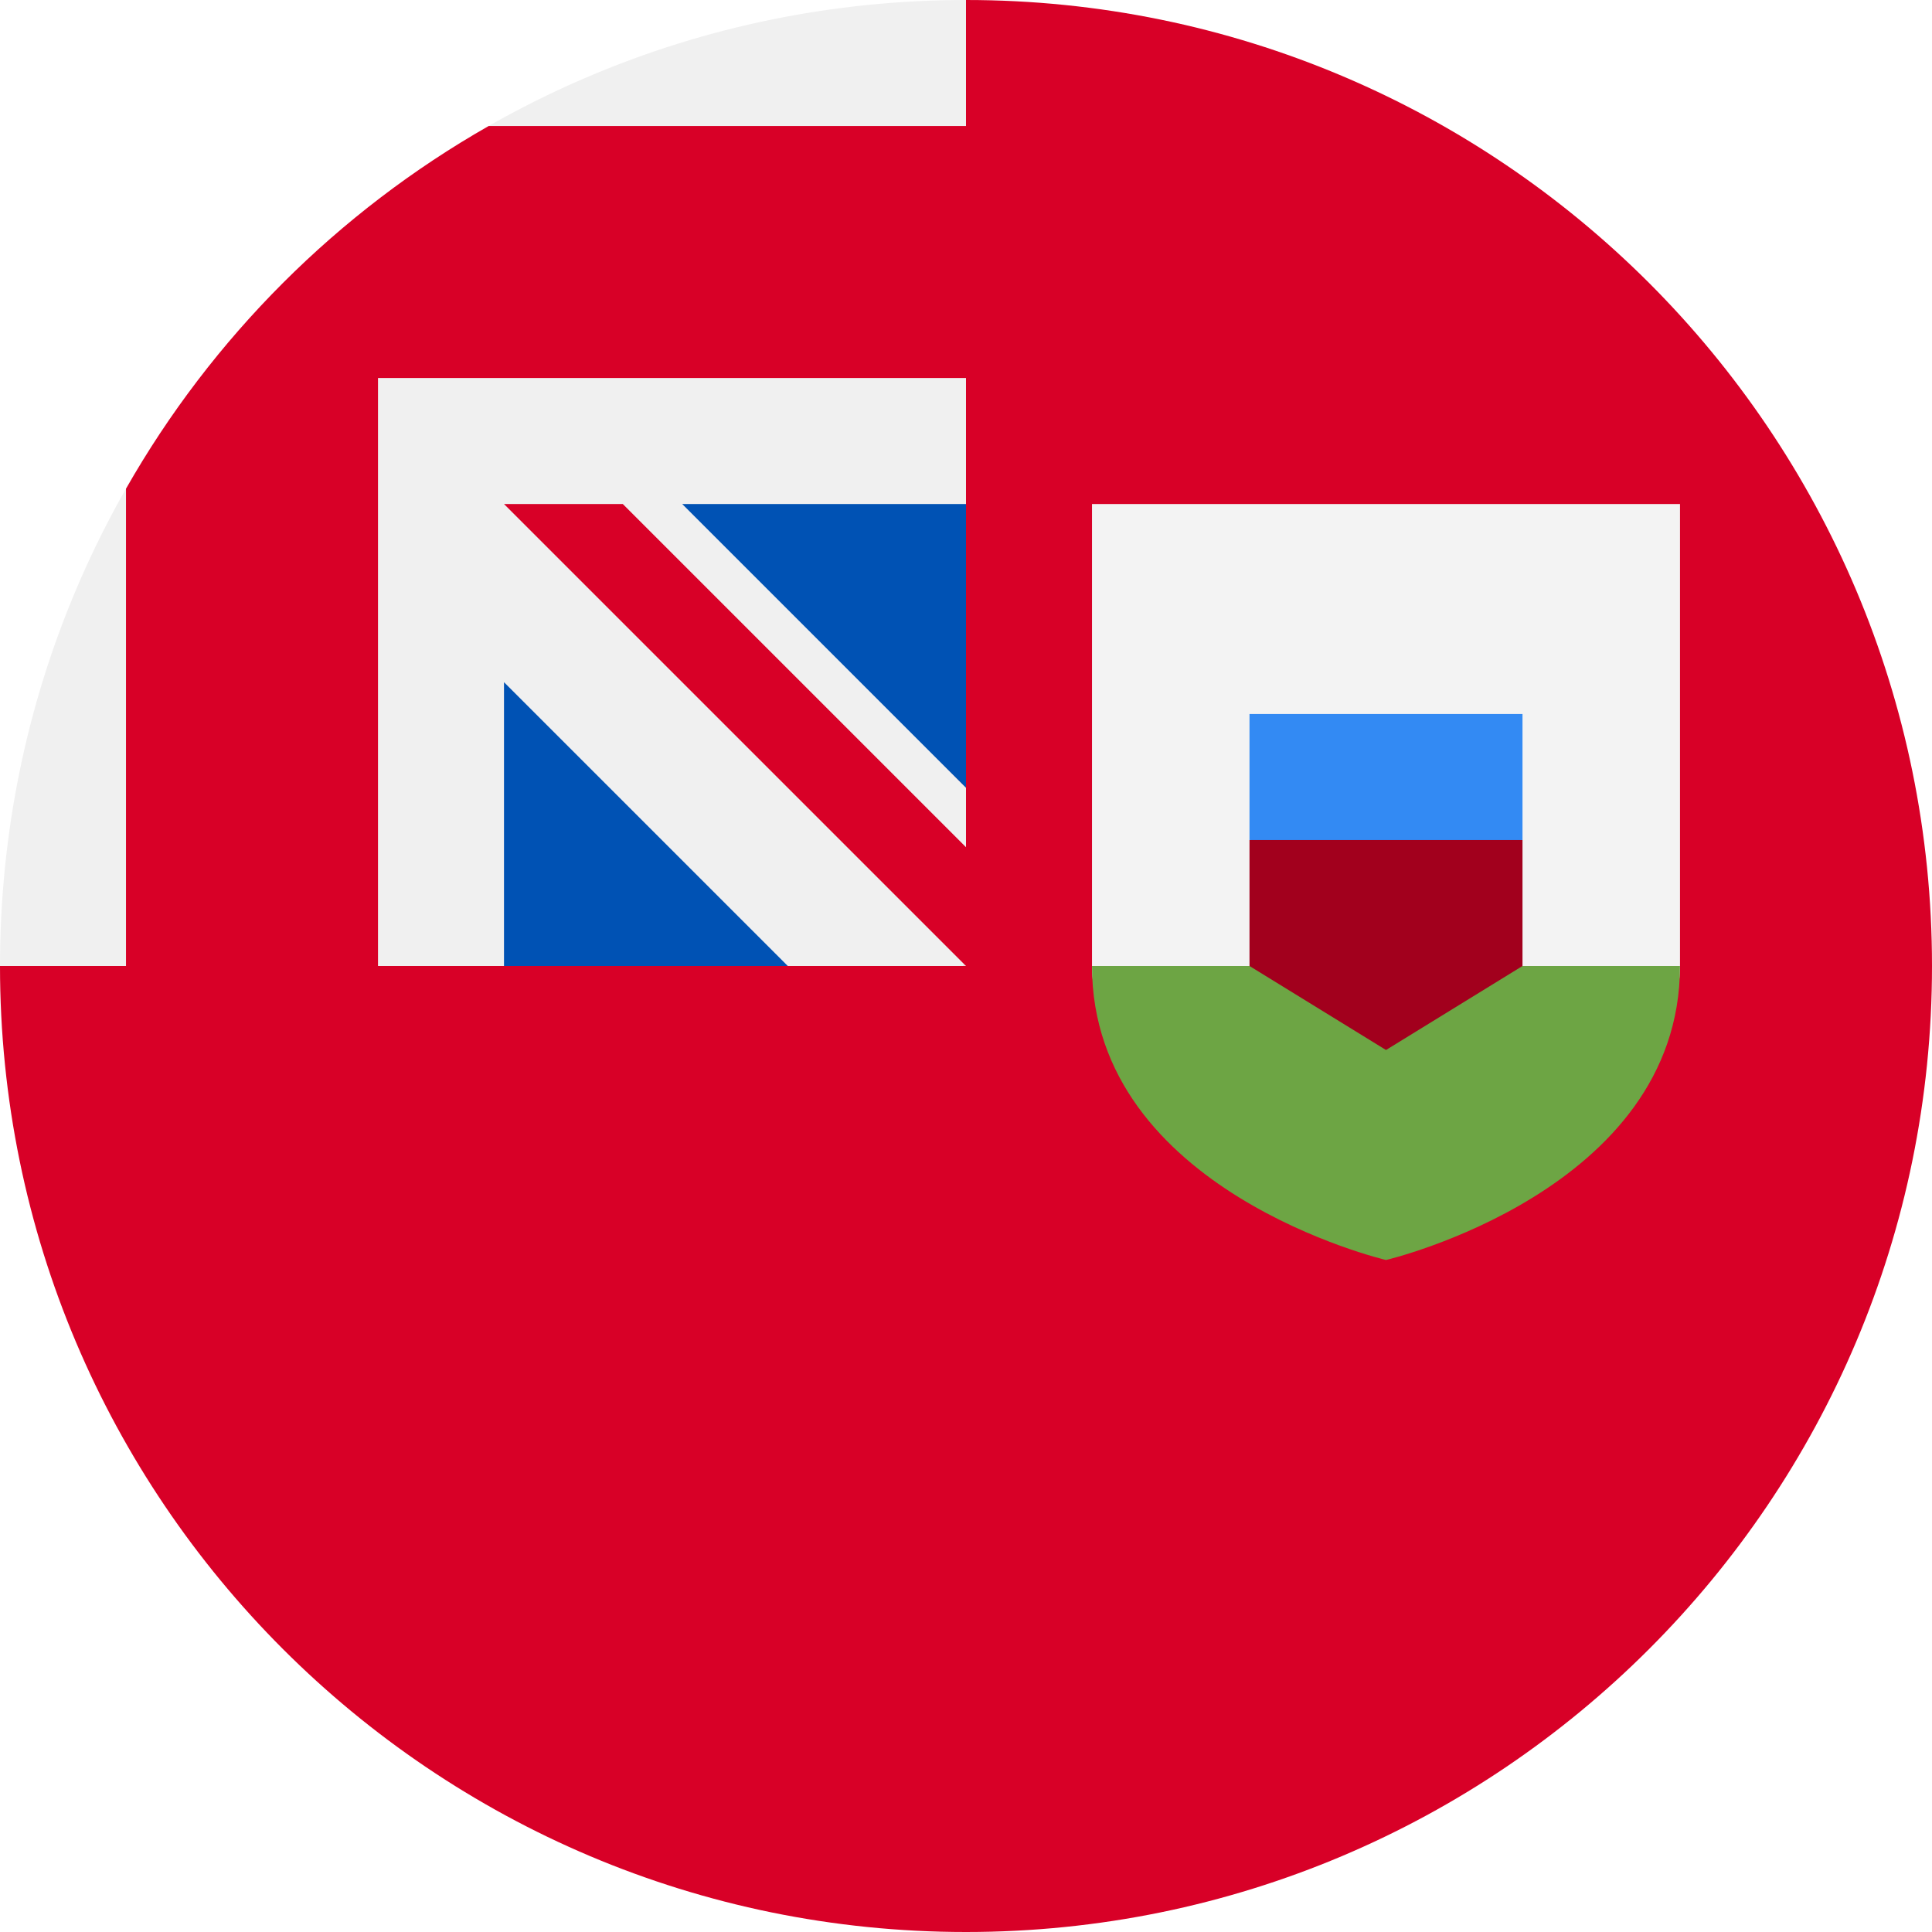
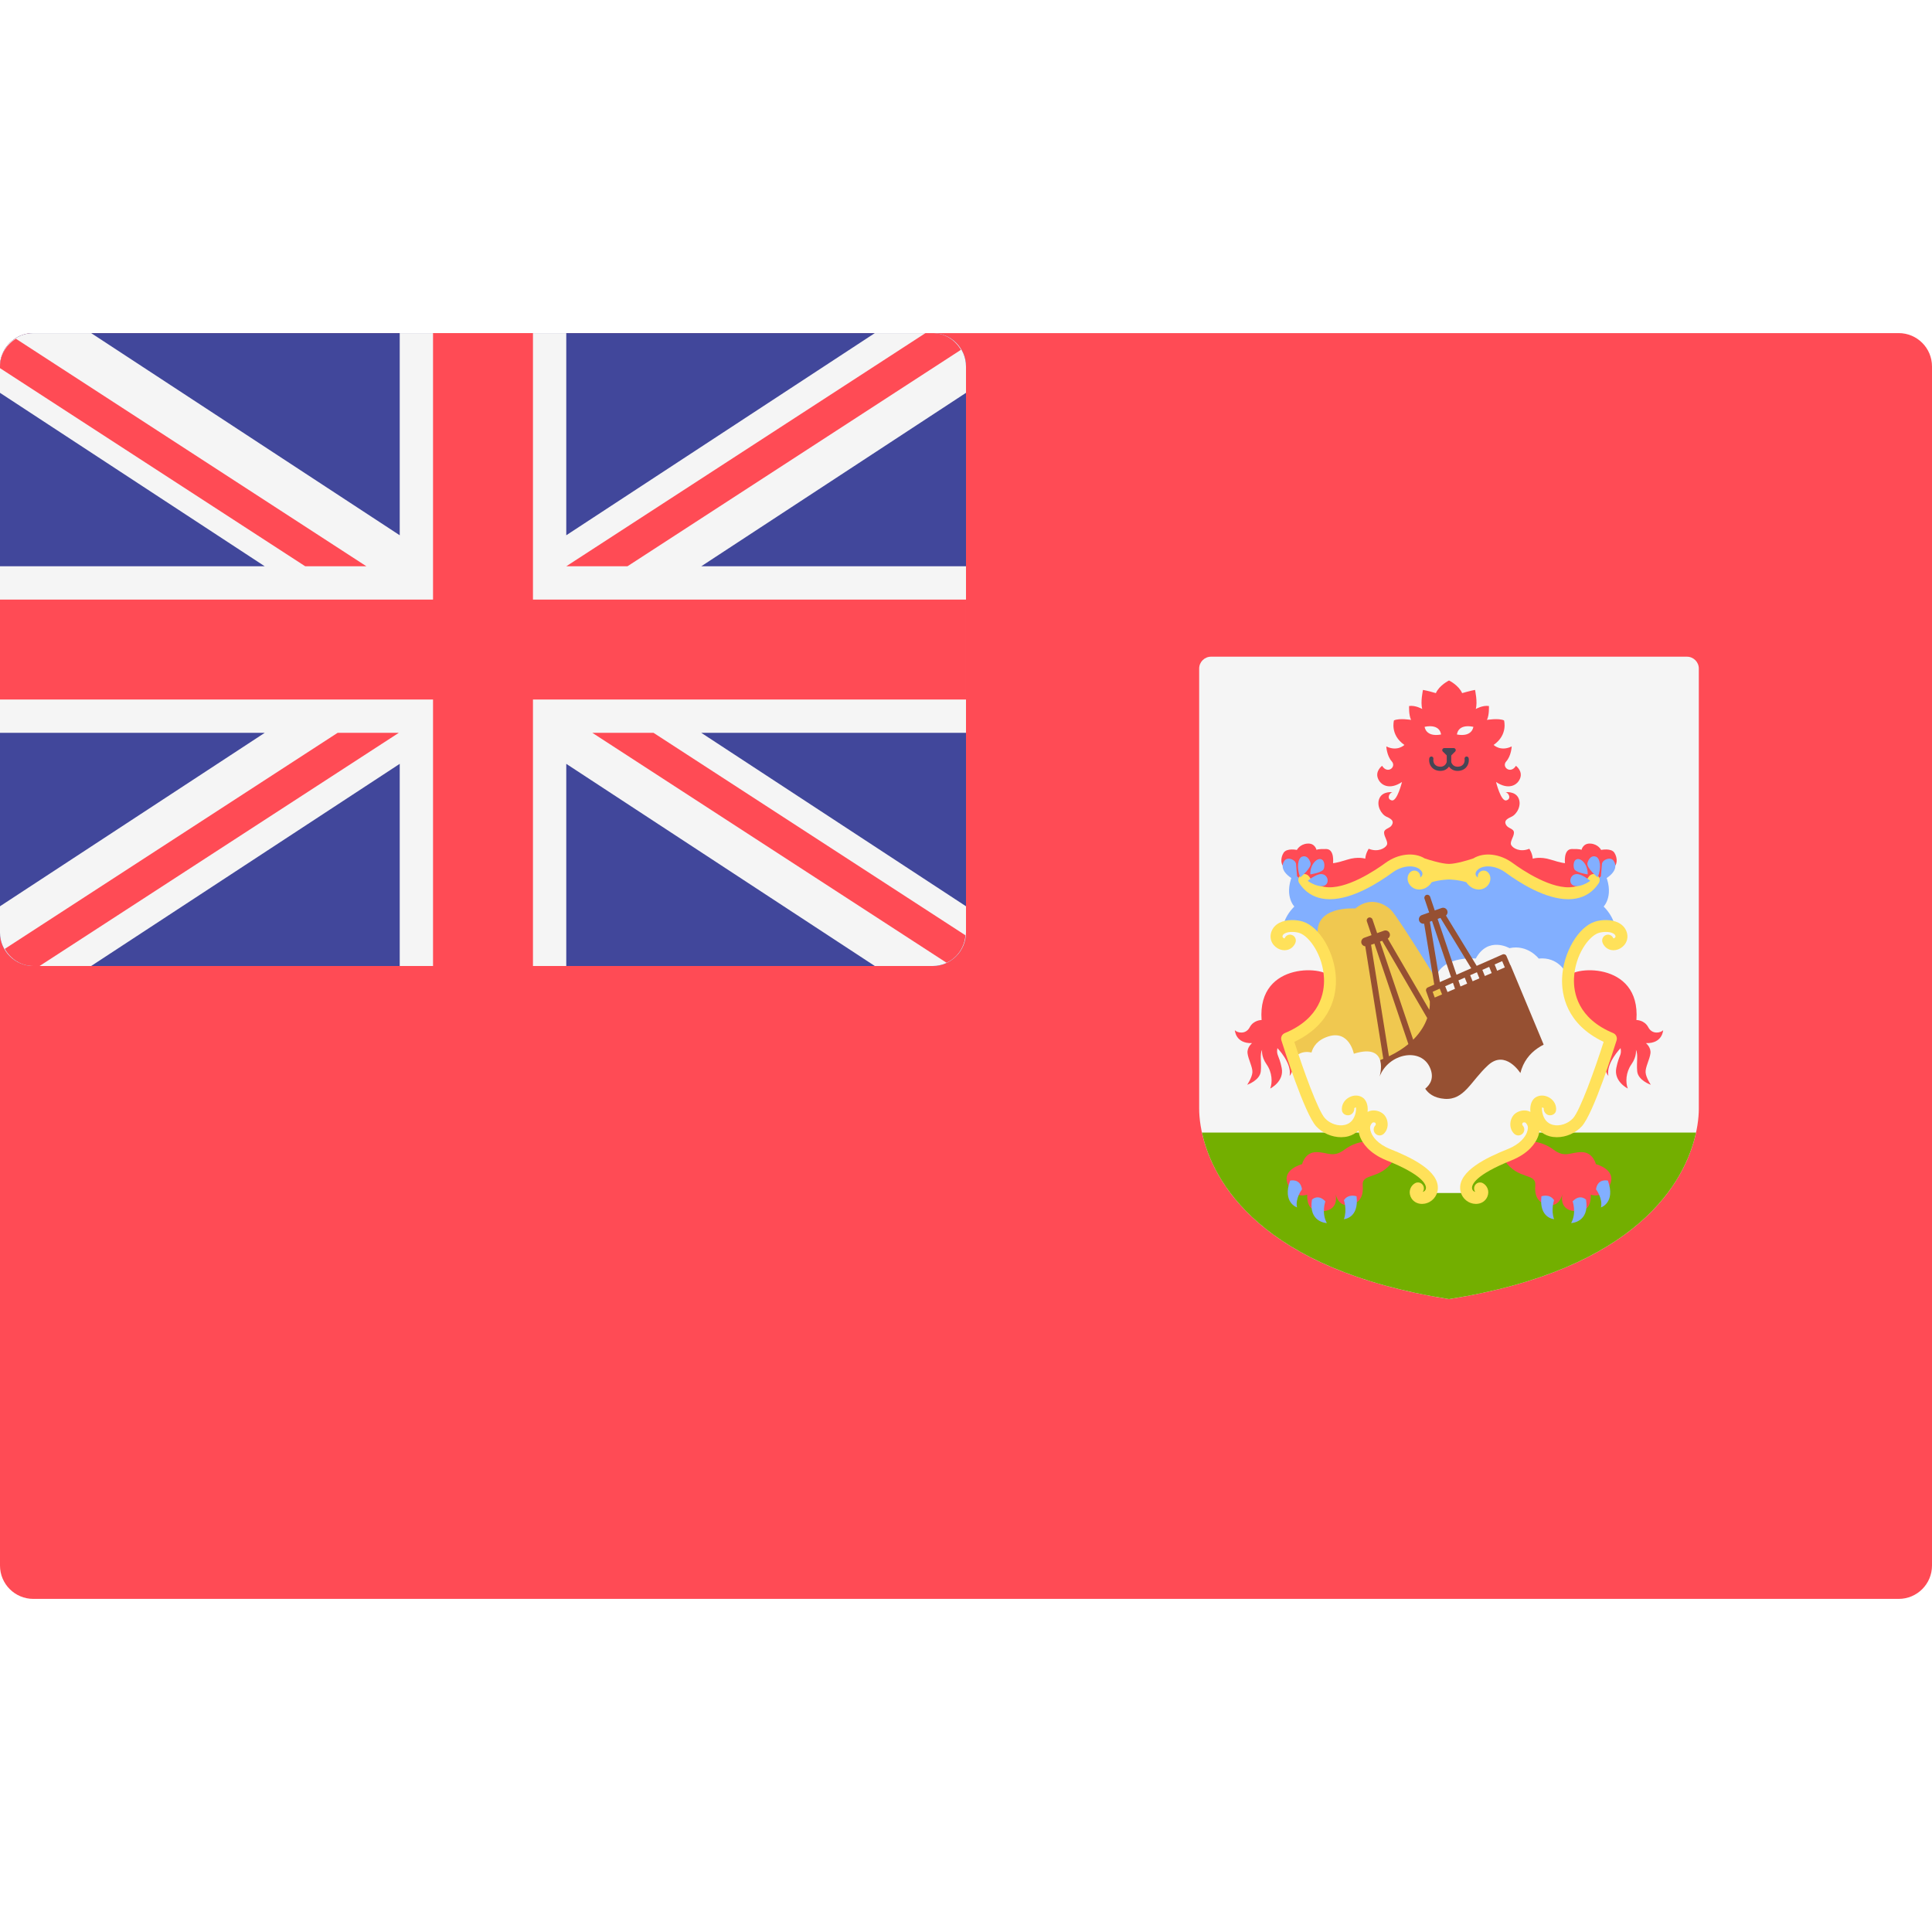
- <svg xmlns="http://www.w3.org/2000/svg" version="1.1" id="Layer_1" x="0px" y="0px" viewBox="0 0 512 512" style="enable-background:new 0 0 512 512;" xml:space="preserve">
-   <path style="fill:#D80027;" d="M512,256c0,141.384-114.616,256-256,256S0,397.384,0,256C0,256.061,256,0.028,256,0  C397.384,0,512,114.616,512,256z" />
+ <svg xmlns="http://www.w3.org/2000/svg" version="1.1" id="Layer_1" x="0px" y="0px" viewBox="0 0 512.001 512.001" style="enable-background:new 0 0 512.001 512.001;" xml:space="preserve">
+   <path style="fill:#FF4B55;" d="M503.172,423.724H8.828c-4.875,0-8.828-3.953-8.828-8.828V97.104c0-4.875,3.953-8.828,8.828-8.828  h494.345c4.875,0,8.828,3.953,8.828,8.828v317.792C512,419.772,508.047,423.724,503.172,423.724z" />
+   <path style="fill:#41479B;" d="M247.172,256H8.828C3.953,256,0,252.047,0,247.172V97.104c0-4.875,3.953-8.828,8.828-8.828h238.344  c4.875,0,8.828,3.953,8.828,8.828v150.069C255.999,252.049,252.048,256,247.172,256z" />
+   <path style="fill:#F5F5F5;" d="M247.172,88.276h-15.333l-81.77,53.573V88.276h-44.138v53.573l-81.77-53.573H8.828  C3.953,88.276,0,92.229,0,97.104v7.002l70.155,45.963H0v44.138h70.155L0,240.171v7.001C0,252.047,3.953,256,8.828,256h15.333  l81.77-53.573V256h44.138v-53.573L231.838,256h15.333c4.875,0,8.828-3.953,8.828-8.828v-7.002l-70.154-45.963h70.154v-44.138  h-70.155l70.155-45.963v-7.002C255.999,92.229,252.048,88.276,247.172,88.276z" />
  <g>
-     <polygon style="fill:#0052B4;" points="256,122.435 256,208.778 166.957,122.435  " />
-     <polygon style="fill:#0052B4;" points="133.565,256 208.776,256 133.565,155.826 122.435,233.739  " />
+     <polygon style="fill:#FF4B55;" points="255.999,158.897 141.241,158.897 141.241,88.276 114.758,88.276 114.758,158.897 0,158.897    0,185.379 114.758,185.379 114.758,256 141.241,256 141.241,185.379 255.999,185.379  " />
+     <path style="fill:#FF4B55;" d="M97.103,150.069L4.207,89.768C1.735,91.333,0,93.961,0,97.104v0.458l80.889,52.507H97.103z" />
+     <path style="fill:#FF4B55;" d="M166.283,150.069l88.374-57.366c-1.536-2.599-4.246-4.427-7.485-4.427h-1.909l-95.194,61.793   H166.283z" />
+     <path style="fill:#FF4B55;" d="M89.474,194.207L1.269,251.463C2.79,254.125,5.542,256,8.828,256h1.665l95.195-61.793H89.474z" />
+     <path style="fill:#FF4B55;" d="M255.859,247.867l-82.666-53.659H156.98l93.873,60.934   C253.666,253.837,255.594,251.102,255.859,247.867z" />
+   </g>
+   <path style="fill:#F5F5F5;" d="M320.945,174.029c-1.741,0-3.153,1.411-3.153,3.153v116.65c0,9.458,6.305,40.985,66.207,50.443  c59.902-9.458,66.207-40.985,66.207-50.443V177.183c0-1.741-1.411-3.153-3.153-3.153L320.945,174.029L320.945,174.029z" />
+   <path style="fill:#73AF00;" d="M383.999,344.276c50.004-7.895,62.651-31.16,65.469-44.138H318.531  C321.348,313.115,333.995,336.382,383.999,344.276z" />
+   <path style="fill:#82AFFF;" d="M424.984,240.237c0,0,3.153-3.153,0-9.458l-40.985-1.834l-40.985,1.834c-3.153,6.305,0,9.458,0,9.458  c-3.153,3.153-3.153,6.305-3.153,6.305h6.305l6.831,11.297l31.001,17.077L415,257.839l6.831-11.297h6.305  C428.137,246.542,428.137,243.39,424.984,240.237z" />
+   <path style="fill:#F5F5F5;" d="M415.002,257.839c0,0-1.971-4.335-7.225-3.809c0,0-2.89-3.809-7.751-2.759  c0,0-5.649-3.284-8.932,2.759c0,0-10.444-1.062-11.002,6.891c0,0,16.256,24.504,16.651,24.767  c0.394,0.263,19.442,0.131,19.442,0.131l8.802-9.711l-8.671-12.489L415.002,257.839z" />
+   <path style="fill:#F0C850;" d="M384.394,265.59c0,0-13.79-22.528-15.764-24.434c-1.905-1.839-5.649-3.546-9.459-0.394  c0,0-11.428-0.919-9.853,7.751l3.284,13.137c0,0-2.89,9.064-4.204,9.984c-1.313,0.919-6.174,3.415-6.174,3.415l2.759,10.903  l36.781-1.839L384.394,265.59z" />
+   <path style="fill:#965032;" d="M400.288,255.737l-0.043,0.019l-1.017-2.401c-0.082-0.194-0.238-0.348-0.434-0.425  c-0.195-0.077-0.413-0.074-0.609,0.012l-6.842,3.017l-8.138-13.322c0.361-0.31,0.518-0.817,0.348-1.289  c-0.22-0.616-0.897-0.936-1.512-0.717l-1.814,0.649L379,237.654c-0.14-0.413-0.585-0.628-0.999-0.495  c-0.413,0.141-0.634,0.588-0.494,1.001l1.236,3.654l-1.939,0.694c-0.615,0.222-0.935,0.899-0.714,1.512  c0.172,0.483,0.628,0.786,1.113,0.786c0.068,0,0.138-0.023,0.207-0.035l2.682,16.153l-1.73,0.762  c-0.377,0.167-0.564,0.597-0.424,0.985l0.981,2.732c0.024,0.46,0.022,1.236-0.135,2.218l-11.006-18.879  c0.462-0.289,0.693-0.851,0.502-1.383c-0.222-0.616-0.893-0.939-1.512-0.717l-1.814,0.649l-1.227-3.626  c-0.139-0.413-0.587-0.634-0.999-0.495c-0.413,0.141-0.634,0.588-0.494,1.001l1.236,3.654l-1.939,0.694  c-0.615,0.222-0.935,0.899-0.714,1.512c0.158,0.441,0.559,0.701,0.995,0.748l4.777,29.814c-0.617,0.259-1.222,0.522-1.901,0.764  c0,0-2.233,10.641-0.525,11.166s19.31,5.911,19.31,5.911s24.302-11.56,24.828-11.822c0.525-0.263,1.577-7.882,1.577-7.882  L400.288,255.737z M398.797,256.378l-2.035,0.874l-0.674-1.663l1.999-0.882L398.797,256.378z M386.497,259.818l1.673-0.737  l0.643,1.585l-1.771,0.761L386.497,259.818z M385.588,262.05l-1.978,0.85l-0.622-1.534l2.062-0.909L385.588,262.05z M390.26,260.044  l-0.649-1.599l1.788-0.788l0.655,1.618L390.26,260.044z M392.84,257.022l1.806-0.797l0.669,1.649l-1.814,0.779L392.84,257.022z   M381.736,243.254l8.152,13.346l-3.897,1.718l-5.005-14.796L381.736,243.254z M378.922,244.262l0.578-0.207l5.042,14.904  l-2.963,1.306L378.922,244.262z M381.546,262.003l0.617,1.521l-1.945,0.835l-0.548-1.528L381.546,262.003z M366.295,249.324  l11.938,20.479c-0.601,1.737-1.735,3.753-3.723,5.732l-8.797-26.004L366.295,249.324z M363.348,250.38l0.882-0.316l9.009,26.632  c-1.366,1.133-3.065,2.228-5.156,3.231L363.348,250.38z" />
+   <path style="fill:#FF4B55;" d="M427.842,226.001c-0.837-1.33-3.524-0.76-3.524-0.76s-0.767-1.534-2.794-1.682  c-2.027-0.148-2.399,1.657-2.399,1.657s-0.38-0.282-2.613-0.216s-1.773,3.744-1.773,3.744s-0.854,0-3.744-0.919  c-2.89-0.92-4.794-0.263-4.794-0.263c-0.131-1.511-0.919-2.627-0.919-2.627c-2.43,0.985-4.335-0.131-4.794-0.985  c-0.46-0.854,0.723-2.167,0.723-3.284c0-1.117-1.544-1.067-2.086-2.052s0-1.527,1.429-2.167s2.759-3.005,1.871-4.926  s-3.448-1.577-3.448-1.577c0.887,0.148,1.625,1.823,0.198,2.167c-1.428,0.344-2.709-4.877-2.709-4.877  c3.3,2.217,5.715,0.887,6.404-1.035c0.69-1.922-1.133-3.251-1.133-3.251c-1.429,2.315-3.892,0.296-2.561-1.182  c1.33-1.478,1.444-3.957,1.444-3.957c-2.956,1.446-4.794-0.394-4.794-0.394c3.875-2.692,2.759-6.503,2.759-6.503  c-1.444-0.657-4.532-0.131-4.532-0.131c0.657-1.314,0.525-3.679,0.525-3.679c-1.642-0.263-3.481,0.788-3.481,0.788  c0.525-1.838-0.198-5.057-0.198-5.057c-1.182,0.198-3.415,0.854-3.415,0.854c-0.919-2.102-3.481-3.35-3.481-3.35  s-2.561,1.248-3.481,3.35c0,0-2.233-0.657-3.415-0.854c0,0-0.723,3.219-0.198,5.057c0,0-1.839-1.05-3.481-0.788  c0,0-0.131,2.365,0.525,3.679c0,0-3.087-0.525-4.532,0.131c0,0-1.117,3.809,2.759,6.503c0,0-1.839,1.839-4.794,0.394  c0,0,0.115,2.479,1.444,3.957c1.33,1.478-1.133,3.498-2.561,1.182c0,0-1.823,1.33-1.133,3.251s3.104,3.251,6.404,1.035  c0,0-1.281,5.222-2.709,4.877c-1.428-0.344-0.69-2.019,0.198-2.167c0,0-2.561-0.345-3.448,1.577  c-0.887,1.921,0.444,4.286,1.871,4.926c1.429,0.64,1.971,1.182,1.429,2.167c-0.542,0.985-2.086,0.936-2.086,2.052  c0,1.117,1.182,2.43,0.723,3.284c-0.46,0.854-2.365,1.971-4.794,0.985c0,0-0.788,1.117-0.919,2.627c0,0-1.905-0.657-4.794,0.263  c-2.89,0.919-3.744,0.919-3.744,0.919s0.46-3.678-1.773-3.744c-2.233-0.066-2.613,0.216-2.613,0.216s-0.371-1.805-2.399-1.657  c-2.027,0.149-2.794,1.682-2.794,1.682s-2.687-0.569-3.524,0.76c-0.837,1.33-0.936,3.35,0.64,4.188  c1.577,0.838,5.763,4.335,5.763,4.335l5.911,2.561l20.69-9.163l10.837,2.857l10.837-2.857l20.69,9.163l5.911-2.561  c0,0,4.188-3.498,5.763-4.335C428.778,229.35,428.68,227.33,427.842,226.001z" />
+   <path style="fill:#F5F5F5;" d="M377.546,192.613c0,0,0.223,2.782,4.34,2.04C381.885,194.653,381.775,191.76,377.546,192.613z" />
+   <path style="fill:#FF4B55;" d="M362.313,302.503c0,0-2.956-0.098-6.009,2.167c-3.054,2.266-4.401,0.657-7.455,0.657  s-3.777,3.186-3.777,3.186s-5.911,1.478-3.546,5.813c1.495,2.742,3.576,2.684,4.908,2.272c-0.067,1.842,0.352,3.866,2.481,4.231  c4.04,0.69,5.813-1.478,4.926-4.828c0,0,0.492,3.448,3.153,3.35c2.66-0.098,4.434-1.577,4.138-5.123s4.434-1.379,8.078-6.601  L362.313,302.503z" />
+   <g>
+     <path style="fill:#82AFFF;" d="M345.039,315.179c0,0-1.839,2.43-1.313,4.794c0,0-3.94-1.248-1.839-7.094   C341.886,312.88,344.58,312.158,345.039,315.179z" />
+     <path style="fill:#82AFFF;" d="M351.229,318.365c0,0-1.084,3.054,0.394,5.763c0,0-4.926-0.148-3.94-6.207   C347.683,317.921,349.259,316.296,351.229,318.365z" />
+     <path style="fill:#82AFFF;" d="M356.156,318.069c0,0,0.887,2.561,0,5.025c0,0,4.04-0.246,3.35-6.059   C359.505,317.035,357.338,316.247,356.156,318.069z" />
  </g>
  <g>
-     <path style="fill:#F0F0F0;" d="M256,0c-0.016,0-0.028,0-0.043,0H256L256,0z" />
-     <path style="fill:#F0F0F0;" d="M255.315,256H256c0-0.23,0-0.454,0-0.685C255.772,255.544,255.544,255.772,255.315,256z" />
-     <path style="fill:#F0F0F0;" d="M256,133.565C256,88.52,256,59.005,256,0h-0.043C114.591,0.024,0,114.629,0,256h133.565v-75.211   L208.776,256h46.54c0.228-0.228,0.456-0.456,0.685-0.685c0-17.247,0-32.636,0-46.537l-75.213-75.213H256z" />
+     <path style="fill:#FF4B55;" d="M352.56,259.154c-0.373-3.038-19.409-4.828-18.227,11.166c0,0-2.112-0.039-3.15,1.927   s-3.264,1.484-3.932,0.779c0,0,0.148,3.561,4.562,3.412c0,0-1.397,1.1-1.199,2.708s1.359,3.635,1.286,5.02   s-1.385,3.314-1.385,3.314s3.388-1.162,3.61-3.585c0.223-2.423-0.321-4.451,0.346-5.687c0,0-0.321,1.706,1.187,3.858   c1.508,2.152,1.582,4.772,0.964,6.404c0,0,3.758-1.855,3.041-5.44s-1.484-3.264-1.138-5.267c0,0,3.907,3.981,3.24,7.369   c0,0,1.249-1.496,1.138-4.314c-0.111-2.819-2.068-4.715-2.068-4.715S353.84,269.597,352.56,259.154z" />
+     <path style="fill:#FF4B55;" d="M405.686,302.503c0,0,2.956-0.098,6.009,2.167c3.054,2.266,4.401,0.657,7.455,0.657   s3.777,3.186,3.777,3.186s5.911,1.478,3.546,5.813c-1.495,2.742-3.576,2.684-4.908,2.272c0.067,1.842-0.352,3.866-2.481,4.231   c-4.04,0.69-5.813-1.478-4.926-4.828c0,0-0.492,3.448-3.153,3.35c-2.66-0.098-4.434-1.577-4.138-5.123s-4.434-1.379-8.078-6.601   L405.686,302.503z" />
  </g>
  <g>
-     <path style="fill:#D80027;" d="M129.515,33.391C89.476,56.19,56.189,89.476,33.391,129.515V267.13h66.783V100.176v-0.002H267.13   c0-21.063,0-41.129,0-66.783H129.515z" />
-     <path style="fill:#D80027;" d="M266.177,234.694L165.045,133.565h-31.48v0.002l132.609,132.609h0.002   C266.177,266.177,266.177,244.47,266.177,234.694z" />
+     <path style="fill:#82AFFF;" d="M422.961,315.179c0,0,1.839,2.43,1.313,4.794c0,0,3.94-1.248,1.839-7.094   C426.113,312.88,423.42,312.158,422.961,315.179z" />
+     <path style="fill:#82AFFF;" d="M416.769,318.365c0,0,1.084,3.054-0.394,5.763c0,0,4.926-0.148,3.94-6.207   C420.317,317.921,418.74,316.296,416.769,318.365z" />
+     <path style="fill:#82AFFF;" d="M411.844,318.069c0,0-0.887,2.561,0,5.025c0,0-4.04-0.246-3.35-6.059   C408.493,317.035,410.662,316.247,411.844,318.069z" />
  </g>
-   <path style="fill:#F3F3F3;" d="M289.391,133.565v122.434c0,59.64,155.826,59.64,155.826,0V133.565H289.391z" />
-   <path style="fill:#6DA544;" d="M289.391,256v-0.001c0,59.64,77.913,77.914,77.913,77.914s77.913-18.274,77.913-77.914V256H289.391z" />
-   <polygon style="fill:#A2001D;" points="367.304,207.026 331.13,222.609 331.13,256 367.304,278.261 403.478,256 403.478,222.609 " />
-   <rect x="331.13" y="189.217" style="fill:#338AF3;" width="72.348" height="33.391" />
+   <path style="fill:#FF4B55;" d="M415.44,259.154c0.373-3.038,19.409-4.828,18.227,11.166c0,0,2.112-0.039,3.15,1.927  s3.264,1.484,3.932,0.779c0,0-0.148,3.561-4.562,3.412c0,0,1.397,1.1,1.199,2.708s-1.361,3.635-1.286,5.02  c0.074,1.385,1.385,3.314,1.385,3.314s-3.388-1.162-3.61-3.585c-0.223-2.423,0.321-4.451-0.346-5.687c0,0,0.321,1.706-1.187,3.858  c-1.508,2.152-1.582,4.772-0.964,6.404c0,0-3.758-1.855-3.041-5.44s1.484-3.264,1.138-5.267c0,0-3.907,3.981-3.24,7.369  c0,0-1.249-1.496-1.138-4.314c0.111-2.819,2.068-4.715,2.068-4.715S414.159,269.597,415.44,259.154z" />
+   <path style="fill:#FFE15A;" d="M423.227,231.893c-0.724-0.487-1.703-0.284-2.185,0.447c-0.997,1.505-2.311,2.386-4.014,2.691  c-5.641,0.979-13.773-4.575-16.135-6.312c-3.423-2.516-7.651-2.953-10.458-1.224c-1.12,0.371-4.544,1.45-6.434,1.45  c-1.89,0-5.314-1.08-6.434-1.45c-2.807-1.729-7.036-1.292-10.458,1.224c-2.361,1.737-10.494,7.29-16.135,6.312  c-1.704-0.305-3.017-1.185-4.014-2.691c-0.482-0.729-1.461-0.932-2.185-0.447c-0.726,0.48-0.925,1.46-0.445,2.183  c1.478,2.236,3.527,3.599,6.091,4.057c0.648,0.117,1.31,0.169,1.984,0.169c6.016,0,12.823-4.292,16.568-7.041  c2.785-2.045,5.907-2.041,7.313-0.856c0.355,0.301,0.759,0.776,0.662,1.333c-0.052,0.305-0.253,0.579-0.587,0.81  c0.081-0.483-0.066-0.998-0.439-1.373c-0.616-0.616-1.613-0.616-2.229,0c-0.802,0.798-0.889,2.093-0.214,3.147  c0.679,1.056,2.142,1.828,3.88,1.185c0.883-0.329,1.589-0.958,2.078-1.728c2.396-0.697,4.565-0.702,4.565-0.702  s2.169,0.004,4.565,0.702c0.489,0.77,1.195,1.399,2.078,1.728c1.738,0.643,3.2-0.129,3.88-1.185  c0.675-1.053,0.588-2.349-0.214-3.147c-0.616-0.616-1.613-0.616-2.229,0c-0.373,0.375-0.519,0.889-0.439,1.373  c-0.334-0.231-0.534-0.505-0.587-0.81c-0.097-0.557,0.307-1.032,0.662-1.333c1.406-1.185,4.527-1.188,7.313,0.856  c3.745,2.75,10.552,7.041,16.568,7.041c0.674,0,1.336-0.052,1.984-0.169c2.564-0.459,4.613-1.823,6.091-4.057  C424.152,233.353,423.954,232.373,423.227,231.893z" />
+   <g>
+     <path style="fill:#82AFFF;" d="M343.83,233.634c0,0-0.259-3.523-0.371-4.673s-2.262-2.003-3.079-0.853   C339.564,229.258,339.343,231.372,343.83,233.634z" />
+     <path style="fill:#82AFFF;" d="M344.591,232.503c0,0,3.104-2.513,2.709-3.842c-0.394-1.33-1.231-2.019-2.266-1.625   C343.998,227.43,343.507,229.843,344.591,232.503z" />
+     <path style="fill:#82AFFF;" d="M350.65,230.532c0.446-0.446,0.591-2.611-0.64-2.857c-1.231-0.246-2.857,1.675-2.759,4.04   C347.251,231.714,349.812,231.37,350.65,230.532z" />
+     <path style="fill:#82AFFF;" d="M349.369,231.764c-1.429,0.457-2.808,1.675-2.808,1.675s2.561,1.871,4.335,1.281   C352.67,234.13,351.833,230.976,349.369,231.764z" />
+   </g>
+   <path style="fill:#F5F5F5;" d="M390.453,192.613c0,0-0.223,2.782-4.34,2.04C386.113,194.653,386.225,191.76,390.453,192.613z" />
+   <g>
+     <path style="fill:#82AFFF;" d="M424.169,233.634c0,0,0.259-3.523,0.371-4.673c0.111-1.15,2.262-2.003,3.079-0.853   C428.434,229.258,428.657,231.372,424.169,233.634z" />
+     <path style="fill:#82AFFF;" d="M423.409,232.503c0,0-3.104-2.513-2.709-3.842c0.394-1.33,1.231-2.019,2.266-1.625   C424.001,227.43,424.492,229.843,423.409,232.503z" />
+     <path style="fill:#82AFFF;" d="M417.35,230.532c-0.446-0.446-0.591-2.611,0.64-2.857c1.231-0.246,2.857,1.675,2.759,4.04   C420.748,231.714,418.187,231.37,417.35,230.532z" />
+     <path style="fill:#82AFFF;" d="M418.63,231.764c1.429,0.457,2.808,1.675,2.808,1.675s-2.561,1.871-4.335,1.281   C415.328,234.13,416.167,230.976,418.63,231.764z" />
+   </g>
+   <g>
+     <path style="fill:#464655;" d="M382.369,199.168l1.25,1.25c0.21,0.21,0.551,0.21,0.76,0l1.25-1.25   c0.339-0.339,0.099-0.918-0.381-0.918h-2.5C382.27,198.25,382.031,198.829,382.369,199.168z" />
+     <path style="fill:#464655;" d="M381.715,204.295c-0.927,0-1.729-0.332-2.274-0.946c-0.564-0.638-0.803-1.515-0.661-2.408   c0.051-0.299,0.351-0.48,0.632-0.456c0.301,0.05,0.505,0.332,0.457,0.634c-0.09,0.564,0.054,1.108,0.397,1.496   c0.354,0.397,0.895,0.582,1.559,0.573c1.386-0.055,1.618-1.41,1.628-1.465l-0.007-2.473c0-0.305,0.246-0.551,0.551-0.551   s0.551,0.246,0.551,0.551v2.559c-0.134,0.884-0.856,2.408-2.68,2.482C381.819,204.295,381.766,204.295,381.715,204.295z" />
+     <path style="fill:#464655;" d="M386.284,204.295c-0.051,0-0.103,0-0.156-0.003c-1.824-0.074-2.546-1.598-2.674-2.396l-0.007-2.645   c0-0.305,0.246-0.551,0.551-0.551s0.551,0.246,0.551,0.551v2.559c0.019,0.055,0.277,1.327,1.621,1.379   c0.683,0.012,1.204-0.169,1.559-0.573c0.343-0.388,0.488-0.932,0.397-1.496c-0.047-0.301,0.156-0.585,0.457-0.634   c0.288-0.036,0.584,0.154,0.632,0.456c0.143,0.893-0.097,1.77-0.66,2.408C388.012,203.963,387.211,204.295,386.284,204.295z" />
+   </g>
+   <g>
+     <path style="fill:#F5F5F5;" d="M402.916,284.375c0,0-3.94-6.305-8.538-2.102c-4.598,4.204-6.305,9.327-11.56,8.932   c-2.883-0.216-4.356-1.533-5.121-2.684c1.396-1.149,2.386-2.894,1.312-5.461c-2.365-5.649-11.034-3.94-13.399,2.233   c0,0,2.759-9.064-6.831-6.042c0,0-1.182-6.305-6.699-4.598c-3,0.929-4.11,2.775-4.522,4.279c-1.161-0.27-2.652-0.262-4.017,0.844   l6.962,18.785l10.509,0.131l2.365,3.546l13.793,8.67l2.496,5.255h8.67c0,0,0.657-5.386,5.255-6.962   c4.598-1.577,12.085-4.861,12.874-7.751c0.788-2.89,0.788-2.89,0.788-2.89l8.407,0.131c0.919-0.657,7.094-10.772,7.094-10.772   l2.866-13.027C424.037,274.665,405.931,272.316,402.916,284.375z" />
+     <path style="fill:#F5F5F5;" d="M425.641,274.785l-0.024,0.109c0.073,0.01,0.156,0.023,0.156,0.023L425.641,274.785z" />
+   </g>
+   <g>
+     <path style="fill:#FFE15A;" d="M368.424,304.516c-3.406-1.373-4.622-3.297-5.043-4.322c-0.391-0.948-0.314-1.62-0.207-1.866   c0.217-0.502,0.48-0.822,0.725-0.884c0.231-0.055,0.523,0.077,0.576,0.11c0.11,0.126,0.169,0.526,0.063,0.625   c-0.634,0.597-0.663,1.594-0.067,2.229c0.599,0.634,1.593,0.662,2.229,0.067c0.648-0.609,1.02-1.462,1.045-2.401   c0.03-1.006-0.339-2.01-0.982-2.688c-0.646-0.683-1.971-1.305-3.383-1.053c-0.291,0.051-0.619,0.17-0.954,0.332   c0.221-2.184-0.621-3.302-1.239-3.753c-1.039-0.755-2.518-0.772-3.763-0.043c-1.273,0.748-1.961,2.057-1.793,3.412   c0.108,0.865,0.975,1.383,1.821,1.266c0.864-0.105,1.543-0.997,1.437-1.859c0.179-0.163,0.414-0.218,0.406-0.256   c0.003,0.003,0.211,0.348-0.04,1.46c-0.393,1.742-1.314,2.814-2.74,3.19c-1.775,0.49-4.049-0.258-5.393-1.734   c-1.869-2.057-5.781-12.971-8.107-20.241c9.971-4.729,11.196-12.586,11.007-16.964c-0.288-6.669-4.278-13.492-8.715-14.899   c-1.746-0.551-4.361-0.665-6.259,0.314c-1.075,0.561-1.821,1.419-2.157,2.487c-0.685,2.179,0.686,3.981,2.326,4.569   c1.698,0.609,3.412-0.124,4.071-1.746c0.327-0.807-0.03-1.73-0.836-2.057c-0.811-0.335-1.694,0.058-2.019,0.862   c-0.066,0.036-0.285-0.046-0.448-0.231c-0.118-0.136-0.143-0.268-0.085-0.449c0.052-0.167,0.171-0.413,0.605-0.638   c1.03-0.538,2.752-0.456,3.852-0.108c2.539,0.803,6.246,5.77,6.516,12.029c0.161,3.741-0.974,10.598-10.388,14.505   c-0.755,0.314-1.144,1.149-0.9,1.928c0.615,1.967,6.098,19.341,9.204,22.755c1.671,1.838,4.196,2.906,6.611,2.906   c0.654,0,1.301-0.077,1.92-0.241c1.053-0.279,1.932-0.822,2.697-1.504c0.076,0.578,0.21,1.17,0.454,1.762   c0.609,1.484,2.3,4.243,7.02,6.145c9.547,3.83,10.454,6.391,10.402,7.318c-0.029,0.508-0.32,0.772-0.557,0.905   c-0.103,0.059-0.205,0.095-0.292,0.117c0.352-0.483,0.416-1.145,0.105-1.703c-0.425-0.76-1.383-1.032-2.144-0.607   c-1.073,0.6-1.821,2.014-1.18,3.559c0.5,1.201,1.671,1.928,3.023,1.928c0.217,0,0.439-0.019,0.663-0.059   c1.963-0.332,3.413-1.961,3.529-3.959C381.31,310.253,374.103,306.796,368.424,304.516z" />
+     <path style="fill:#FFE15A;" d="M399.575,304.516c3.406-1.373,4.622-3.297,5.043-4.322c0.391-0.948,0.314-1.62,0.207-1.866   c-0.217-0.502-0.48-0.822-0.725-0.884c-0.231-0.055-0.523,0.077-0.576,0.11c-0.11,0.126-0.169,0.526-0.063,0.625   c0.635,0.597,0.663,1.594,0.067,2.229c-0.599,0.634-1.593,0.662-2.229,0.067c-0.648-0.609-1.02-1.462-1.045-2.401   c-0.029-1.006,0.339-2.01,0.982-2.688c0.646-0.683,1.971-1.305,3.383-1.053c0.291,0.051,0.619,0.17,0.954,0.332   c-0.221-2.184,0.621-3.302,1.239-3.753c1.039-0.755,2.518-0.772,3.763-0.043c1.273,0.748,1.961,2.057,1.793,3.412   c-0.108,0.865-0.975,1.383-1.821,1.266c-0.864-0.105-1.543-0.997-1.437-1.859c-0.179-0.163-0.414-0.218-0.406-0.256   c-0.003,0.003-0.211,0.348,0.04,1.46c0.393,1.742,1.314,2.814,2.74,3.19c1.775,0.49,4.049-0.258,5.393-1.734   c1.869-2.057,5.781-12.971,8.107-20.241c-9.971-4.729-11.196-12.586-11.007-16.964c0.288-6.669,4.278-13.492,8.715-14.899   c1.746-0.551,4.361-0.665,6.259,0.314c1.075,0.561,1.821,1.419,2.157,2.487c0.685,2.179-0.686,3.981-2.326,4.569   c-1.698,0.609-3.412-0.124-4.071-1.746c-0.327-0.807,0.03-1.73,0.836-2.057c0.811-0.335,1.694,0.058,2.019,0.862   c0.066,0.036,0.285-0.046,0.448-0.231c0.118-0.136,0.143-0.268,0.085-0.449c-0.052-0.167-0.171-0.413-0.605-0.638   c-1.03-0.538-2.752-0.456-3.852-0.108c-2.539,0.803-6.246,5.77-6.516,12.029c-0.161,3.741,0.974,10.598,10.388,14.505   c0.755,0.314,1.144,1.149,0.9,1.928c-0.615,1.967-6.098,19.341-9.204,22.755c-1.671,1.838-4.196,2.906-6.611,2.906   c-0.654,0-1.301-0.077-1.92-0.241c-1.053-0.279-1.932-0.822-2.697-1.504c-0.076,0.578-0.21,1.17-0.454,1.762   c-0.609,1.484-2.3,4.243-7.02,6.145c-9.547,3.83-10.454,6.391-10.402,7.318c0.03,0.508,0.32,0.772,0.557,0.905   c0.103,0.059,0.205,0.095,0.292,0.117c-0.352-0.483-0.416-1.145-0.105-1.703c0.425-0.76,1.383-1.032,2.144-0.607   c1.073,0.6,1.821,2.014,1.18,3.559c-0.5,1.201-1.671,1.928-3.023,1.928c-0.217,0-0.439-0.019-0.663-0.059   c-1.963-0.332-3.413-1.961-3.529-3.959C386.688,310.253,393.896,306.796,399.575,304.516z" />
+   </g>
  <g>
</g>
  <g>
</g>
  <g>
</g>
  <g>
</g>
  <g>
</g>
  <g>
</g>
  <g>
</g>
  <g>
</g>
  <g>
</g>
  <g>
</g>
  <g>
</g>
  <g>
</g>
  <g>
</g>
  <g>
</g>
  <g>
</g>
</svg>
